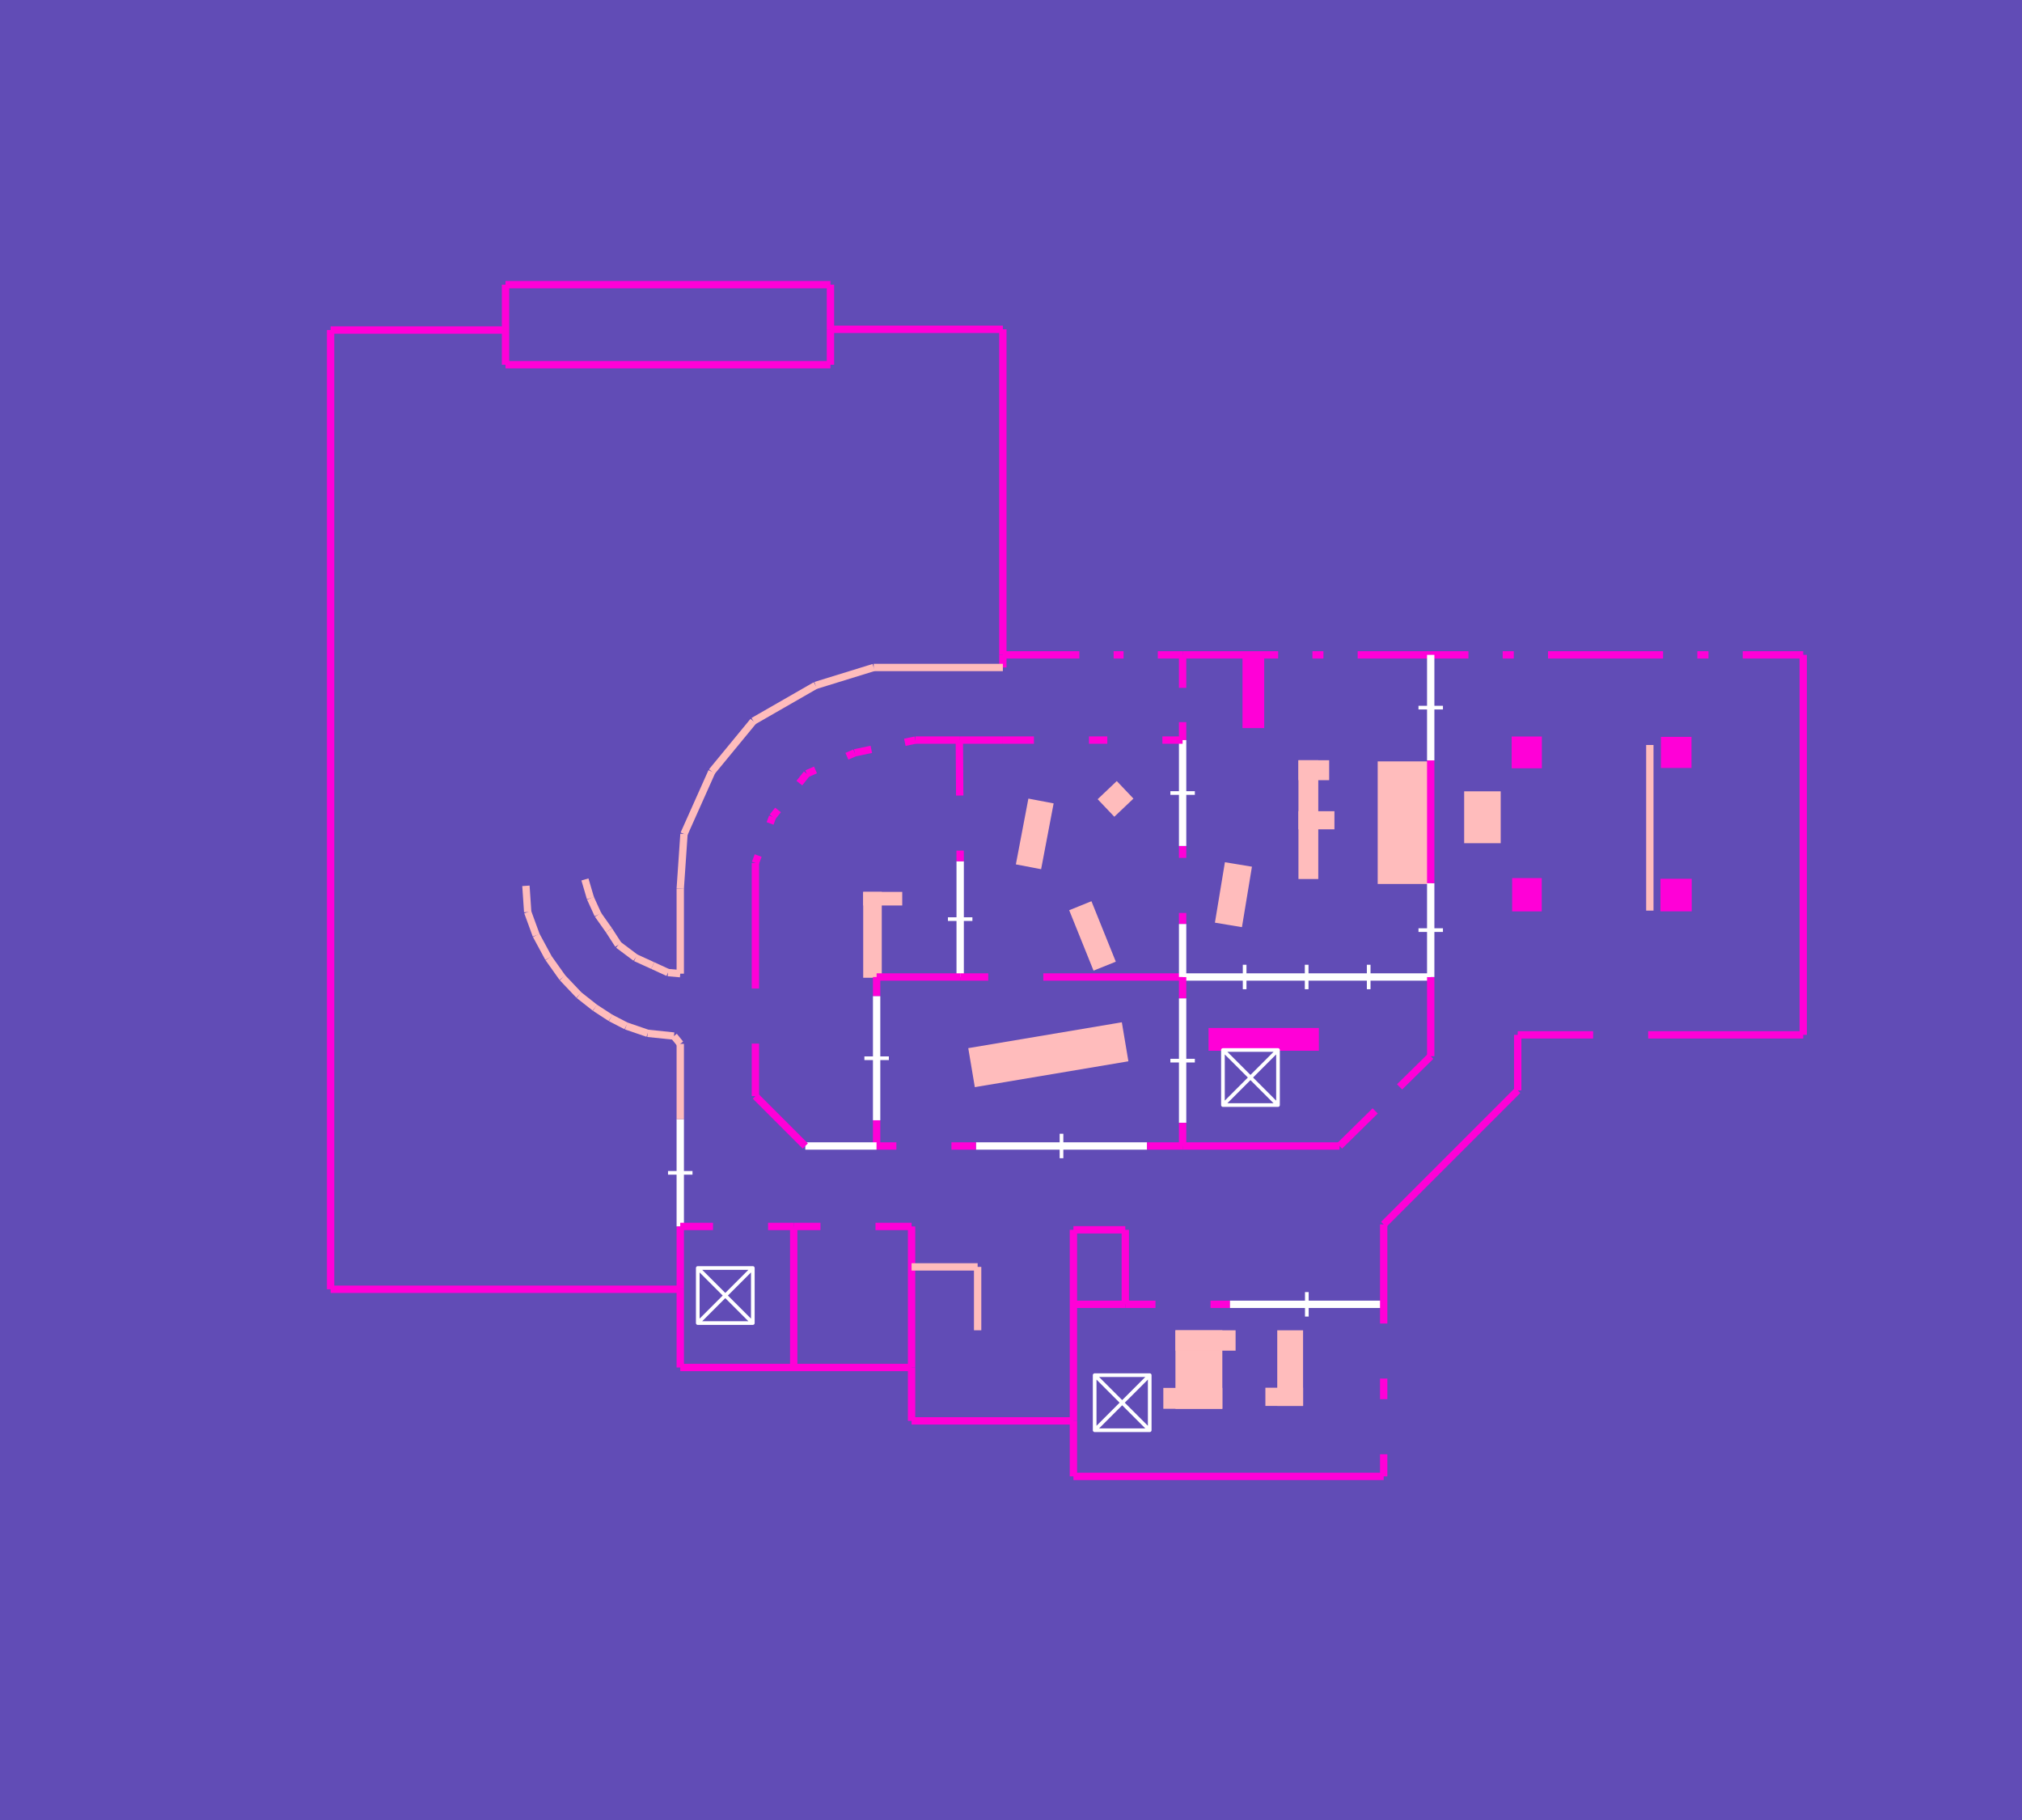
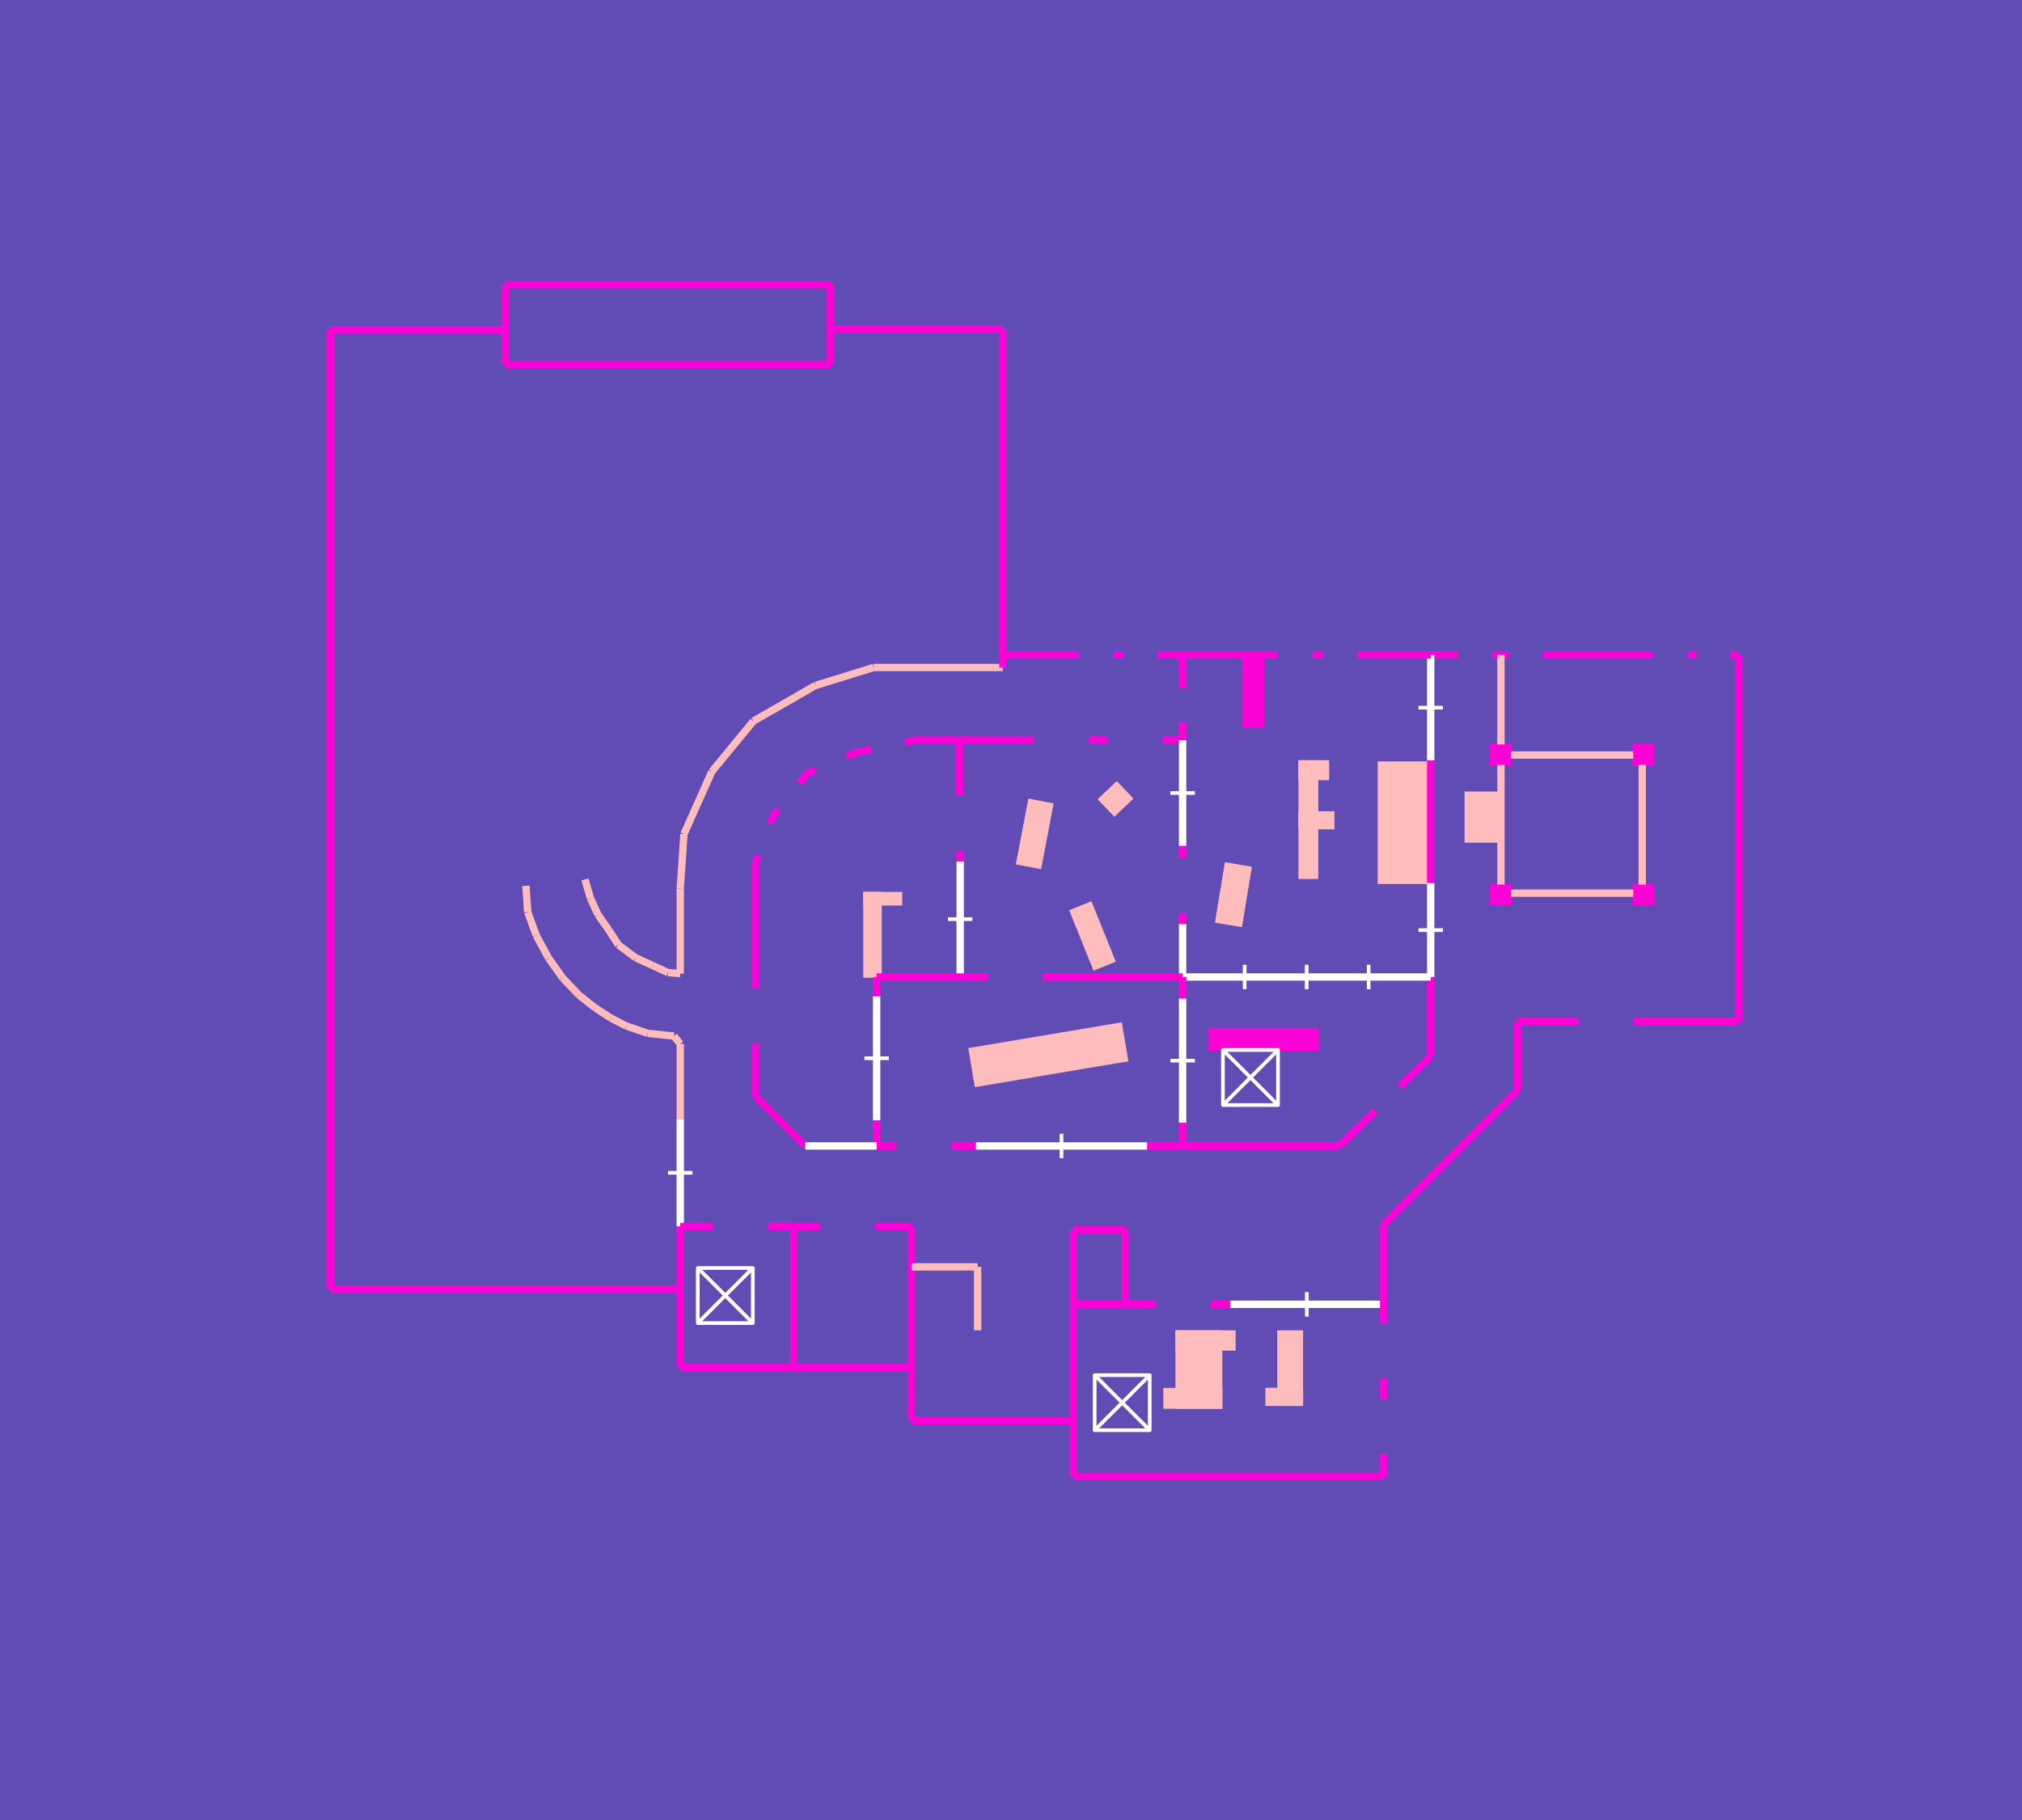
<svg xmlns="http://www.w3.org/2000/svg" viewBox="-500 -450 1000 900">
  <rect fill="#614CB6" height="900" width="1000" x="-500" y="-450" />
-   <path d="M336.284,15.059 L321.574,15.059 L321.574,-0.283 L336.284,-0.283 z" fill="#FF00D7" stroke="#FF00D7" stroke-width="0.75" transform="scale(1, -1)" />
+   <path d="M132.05,-208.212 L144.072,-208.212 L144.072,-244.862 L132.05,-244.862 z" fill="#FFBCBC" stroke="#FFBCBC" stroke-width="0.75" transform="scale(1, -1)" />
+   <path d="M151.59,15.697 L142.537,15.697 L142.537,73.684 L151.59,73.684 z" fill="#FFBCBC" stroke="#FFBCBC" stroke-width="0.75" transform="scale(1, -1)" />
+   <path d="M106.102,23.197 L118.73,21.108 L113.909,-8.04 L101.281,-5.952 z" fill="#FFBCBC" stroke="#FFBCBC" stroke-width="0.75" transform="scale(1, -1)" />
+   <path d="M52.301,63.233 L60.023,55.102 L51.113,46.641 L43.391,54.772 z" fill="#FFBCBC" stroke="#FFBCBC" stroke-width="0.75" transform="scale(1, -1)" />
+   <path d="M124.852,90.334 L114.865,90.334 L114.865,126.163 L124.852,126.163 z" fill="#FF00D7" stroke="#FF00D7" stroke-width="0.75" transform="scale(1, -1)" />
  <path d="M-64.286,-33.129 L-72.719,-33.129 L-72.719,8.579 L-64.286,8.579 z" fill="#FFBCBC" stroke="#FFBCBC" stroke-width="0.75" transform="scale(1, -1)" />
-   <path d="M151.885,-69.229 L98.072,-69.229 L98.072,-58.713 L151.885,-58.713 z" fill="#FF00D7" stroke="#FF00D7" stroke-width="0.75" transform="scale(1, -1)" />
-   <path d="M81.697,-208.212 L104.143,-208.212 L104.143,-246.276 L81.697,-246.276 z" fill="#FFBCBC" stroke="#FFBCBC" stroke-width="0.75" transform="scale(1, -1)" />
-   <path d="M39.578,3.847 L51.346,-25.348 L41.032,-29.506 L29.265,-0.311 z" fill="#FFBCBC" stroke="#FFBCBC" stroke-width="0.75" transform="scale(1, -1)" />
-   <path d="M106.102,23.197 L118.73,21.108 L113.909,-8.04 L101.281,-5.952 z" fill="#FFBCBC" stroke="#FFBCBC" stroke-width="0.75" transform="scale(1, -1)" />
-   <path d="M321.794,70.609 L336.18,70.609 L336.18,85.243 L321.794,85.243 z" fill="#FF00D7" stroke="#FF00D7" stroke-width="0.75" transform="scale(1, -1)" />
+   <path d="M-54.163,2.608 L-72.719,2.608 L-72.719,8.579 L-54.163,8.579 z" fill="#FFBCBC" stroke="#FFBCBC" stroke-width="0.75" transform="scale(1, -1)" />
+   <path d="M237.231,81.879 L247.309,81.879 L247.309,71.761 L237.231,71.761 z" fill="#FF00D7" stroke="#FF00D7" stroke-width="0.75" transform="scale(1, -1)" />
  <path d="M156.977,64.571 L142.537,64.571 L142.537,73.684 L156.977,73.684 z" fill="#FFBCBC" stroke="#FFBCBC" stroke-width="0.75" transform="scale(1, -1)" />
-   <path d="M52.301,63.233 L60.023,55.102 L51.113,46.641 L43.391,54.772 z" fill="#FFBCBC" stroke="#FFBCBC" stroke-width="0.75" transform="scale(1, -1)" />
-   <path d="M247.985,70.445 L262.166,70.445 L262.166,85.414 L247.985,85.414 z" fill="#FF00D7" stroke="#FF00D7" stroke-width="0.75" transform="scale(1, -1)" />
  <path d="M181.729,73.113 L207.575,73.113 L207.575,13.243 L181.729,13.243 z" fill="#FFBCBC" stroke="#FFBCBC" stroke-width="0.75" transform="scale(1, -1)" />
  <path d="M126.184,-236.613 L144.072,-236.613 L144.072,-244.862 L126.184,-244.862 z" fill="#FFBCBC" stroke="#FFBCBC" stroke-width="0.75" transform="scale(1, -1)" />
+   <path d="M151.885,-69.229 L98.072,-69.229 L98.072,-58.713 L151.885,-58.713 z" fill="#FF00D7" stroke="#FF00D7" stroke-width="0.75" transform="scale(1, -1)" />
+   <path d="M317.679,2.748 L307.74,2.748 L307.74,12.557 L317.679,12.557 z" fill="#FF00D7" stroke="#FF00D7" stroke-width="0.75" transform="scale(1, -1)" />
  <path d="M75.711,-236.703 L104.143,-236.703 L104.143,-246.276 L75.711,-246.276 z" fill="#FFBCBC" stroke="#FFBCBC" stroke-width="0.75" transform="scale(1, -1)" />
-   <path d="M132.05,-208.212 L144.072,-208.212 L144.072,-244.862 L132.05,-244.862 z" fill="#FFBCBC" stroke="#FFBCBC" stroke-width="0.75" transform="scale(1, -1)" />
-   <path d="M151.59,15.697 L142.537,15.697 L142.537,73.684 L151.59,73.684 z" fill="#FFBCBC" stroke="#FFBCBC" stroke-width="0.75" transform="scale(1, -1)" />
  <path d="M2.842,22.858 L8.898,54.657 L20.649,52.42 L14.594,20.62 z" fill="#FFBCBC" stroke="#FFBCBC" stroke-width="0.75" transform="scale(1, -1)" />
-   <path d="M262.105,15.404 L248.218,15.404 L248.218,-0.308 L262.105,-0.308 z" fill="#FF00D7" stroke="#FF00D7" stroke-width="0.75" transform="scale(1, -1)" />
-   <path d="M124.852,90.334 L114.865,90.334 L114.865,126.163 L124.852,126.163 z" fill="#FF00D7" stroke="#FF00D7" stroke-width="0.75" transform="scale(1, -1)" />
-   <path d="M-54.163,2.608 L-72.719,2.608 L-72.719,8.579 L-54.163,8.579 z" fill="#FFBCBC" stroke="#FFBCBC" stroke-width="0.75" transform="scale(1, -1)" />
-   <path d="M81.697,-208.212 L110.702,-208.212 L110.702,-217.532 L81.697,-217.532 z" fill="#FFBCBC" stroke="#FFBCBC" stroke-width="0.75" transform="scale(1, -1)" />
+   <path d="M224.701,58.212 L242.302,58.212 L242.302,33.639 L224.701,33.639 z" fill="#FFBCBC" stroke="#FFBCBC" stroke-width="0.75" transform="scale(1, -1)" />
  <path d="M-17.581,-87.172 L-20.704,-68.621 L54.504,-55.96 L57.627,-74.511 z" fill="#FFBCBC" stroke="#FFBCBC" stroke-width="0.75" transform="scale(1, -1)" />
  <path d="M142.537,48.478 L159.586,48.478 L159.586,40.271 L142.537,40.271 z" fill="#FFBCBC" stroke="#FFBCBC" stroke-width="0.75" transform="scale(1, -1)" />
-   <path d="M224.493,58.309 L241.814,58.309 L241.814,33.409 L224.493,33.409 z" fill="#FFBCBC" stroke="#FFBCBC" stroke-width="0.75" transform="scale(1, -1)" />
+   <path d="M307.74,81.879 L317.679,81.879 L317.679,71.761 L307.74,71.761 z" fill="#FF00D7" stroke="#FF00D7" stroke-width="0.75" transform="scale(1, -1)" />
+   <path d="M81.697,-208.212 L110.702,-208.212 L110.702,-217.532 L81.697,-217.532 z" fill="#FFBCBC" stroke="#FFBCBC" stroke-width="0.75" transform="scale(1, -1)" />
+   <path d="M39.578,3.847 L51.346,-25.348 L41.032,-29.506 L29.265,-0.311 z" fill="#FFBCBC" stroke="#FFBCBC" stroke-width="0.75" transform="scale(1, -1)" />
+   <path d="M247.309,2.748 L237.231,2.748 L237.231,12.557 L247.309,12.557 z" fill="#FF00D7" stroke="#FF00D7" stroke-width="0.75" transform="scale(1, -1)" />
+   <path d="M81.697,-208.212 L104.143,-208.212 L104.143,-246.276 L81.697,-246.276 z" fill="#FFBCBC" stroke="#FFBCBC" stroke-width="0.75" transform="scale(1, -1)" />
+   <path d="M104.816,-96.457 L132.044,-69.229 L104.816,-69.229 L132.044,-96.457 L104.816,-96.457 L104.816,-69.229 L132.044,-69.229 L132.044,-96.457 z" fill="none" stroke="#FFFFFF" stroke-linejoin="round" stroke-width="1.815" transform="scale(1, -1)" />
  <path d="M-154.913,-204.261 L-127.685,-177.032 L-154.913,-177.032 L-127.685,-204.261 L-154.913,-204.261 L-154.913,-177.032 L-127.685,-177.032 L-127.685,-204.261 z" fill="none" stroke="#FFFFFF" stroke-linejoin="round" stroke-width="1.815" transform="scale(1, -1)" />
  <path d="M41.379,-257.253 L68.607,-230.025 L41.379,-230.025 L68.607,-257.253 L41.379,-257.253 L41.379,-230.025 L68.607,-230.025 L68.607,-257.253 z" fill="none" stroke="#FFFFFF" stroke-linejoin="round" stroke-width="1.815" transform="scale(1, -1)" />
-   <path d="M104.816,-96.457 L132.044,-69.229 L104.816,-69.229 L132.044,-96.457 L104.816,-96.457 L104.816,-69.229 L132.044,-69.229 L132.044,-96.457 z" fill="none" stroke="#FFFFFF" stroke-linejoin="round" stroke-width="1.815" transform="scale(1, -1)" />
+   <path d="M184.316,-194.994 L108.297,-194.994 z" fill="none" stroke="#FFFFFF" stroke-width="3.63" transform="scale(1, -1)" />
+   <path d="M146.307,-188.943 L146.307,-201.044 z" fill="none" stroke="#FFFFFF" stroke-width="1.815" transform="scale(1, -1)" />
+   <path d="M-66.457,-42.63 L-66.457,-103.979 z" fill="none" stroke="#FFFFFF" stroke-width="3.63" transform="scale(1, -1)" />
+   <path d="M-72.507,-73.305 L-60.406,-73.305 z" fill="none" stroke="#FFFFFF" stroke-width="1.815" transform="scale(1, -1)" />
+   <path d="M30.869,-280.076 L184.316,-280.076 z" fill="none" stroke="#FF00D7" stroke-width="3.63" transform="scale(1, -1)" />
+   <path d="M-207.986,5.826 L-210.717,15.108 z" fill="none" stroke="#FFBCBC" stroke-width="3.63" transform="scale(1, -1)" />
+   <path d="M-96.669,111.046 L-127.417,93.393 z" fill="none" stroke="#FFBCBC" stroke-width="3.63" transform="scale(1, -1)" />
+   <path d="M-66.457,-116.697 L-56.685,-116.697 z" fill="none" stroke="#FF00D7" stroke-width="3.63" transform="scale(1, -1)" />
+   <path d="M-29.457,-116.697 L-17.348,-116.697 z" fill="none" stroke="#FF00D7" stroke-width="3.63" transform="scale(1, -1)" />
+   <path d="M-49.17,-226.229 L-49.17,-252.63 z" fill="none" stroke="#FF00D7" stroke-width="3.63" transform="scale(1, -1)" />
+   <path d="M-198.81,-10.051 L-204.255,-2.344 z" fill="none" stroke="#FFBCBC" stroke-width="3.63" transform="scale(1, -1)" />
+   <path d="M-16.501,-207.831 L-16.501,-176.485 z" fill="none" stroke="#FFBCBC" stroke-width="3.63" transform="scale(1, -1)" />
+   <path d="M-4.026,119.927 L-67.913,119.927 z" fill="none" stroke="#FFBCBC" stroke-width="3.63" transform="scale(1, -1)" />
+   <path d="M84.873,-6.936 L84.873,-33.129 z" fill="none" stroke="#FFFFFF" stroke-width="3.63" transform="scale(1, -1)" />
+   <path d="M-163.572,-66.197 L-163.572,-103.457 z" fill="none" stroke="#FFBCBC" stroke-width="3.63" transform="scale(1, -1)" />
+   <path d="M-185.65,-23.616 L-194.191,-17.207 z" fill="none" stroke="#FFBCBC" stroke-width="3.63" transform="scale(1, -1)" />
+   <path d="M-25.547,84.021 L-47.332,84.021 z" fill="none" stroke="#FF00D7" stroke-width="3.63" transform="scale(1, -1)" />
+   <path d="M-163.572,-156.481 L-163.572,-103.457 z" fill="none" stroke="#FFFFFF" stroke-width="3.63" transform="scale(1, -1)" />
+   <path d="M-157.521,-129.969 L-169.622,-129.969 z" fill="none" stroke="#FFFFFF" stroke-width="1.815" transform="scale(1, -1)" />
+   <path d="M-161.73,37.586 L-163.572,10.654 z" fill="none" stroke="#FFBCBC" stroke-width="3.63" transform="scale(1, -1)" />
+   <path d="M-89.291,269.642 L-89.291,287.16 z" fill="none" stroke="#FF00D7" stroke-width="3.63" transform="scale(1, -1)" />
+   <path d="M-100.99,67.383 L-104.677,62.746 z" fill="none" stroke="#FF00D7" stroke-width="3.63" transform="scale(1, -1)" />
+   <path d="M-115.222,49.486 L-117.93,46.08 z" fill="none" stroke="#FF00D7" stroke-width="3.63" transform="scale(1, -1)" />
+   <path d="M-221.826,-33.485 L-213.657,-42.103 z" fill="none" stroke="#FFBCBC" stroke-width="3.63" transform="scale(1, -1)" />
+   <path d="M312.186,71.761 L312.186,12.557 z" fill="none" stroke="#FFBCBC" stroke-width="3.63" transform="scale(1, -1)" />
+   <path d="M-249.991,286.796 L-336.496,286.796 z" fill="none" stroke="#FF00D7" stroke-width="3.63" transform="scale(1, -1)" />
+   <path d="M-47.332,84.021 L-52.511,82.932 z" fill="none" stroke="#FF00D7" stroke-width="3.63" transform="scale(1, -1)" />
+   <path d="M-69.091,79.446 L-77.267,77.727 z" fill="none" stroke="#FF00D7" stroke-width="3.63" transform="scale(1, -1)" />
+   <path d="M-89.291,309.232 L-249.991,309.232 z" fill="none" stroke="#FF00D7" stroke-width="3.63" transform="scale(1, -1)" />
+   <path d="M-4.026,84.021 L11.343,84.021 z" fill="none" stroke="#FF00D7" stroke-width="3.63" transform="scale(1, -1)" />
+   <path d="M38.571,84.021 L47.641,84.021 z" fill="none" stroke="#FF00D7" stroke-width="3.63" transform="scale(1, -1)" />
+   <path d="M74.869,84.021 L84.873,84.021 z" fill="none" stroke="#FF00D7" stroke-width="3.63" transform="scale(1, -1)" />
+   <path d="M-49.17,-156.481 L-49.17,-226.229 z" fill="none" stroke="#FF00D7" stroke-width="3.63" transform="scale(1, -1)" />
  <path d="M-25.138,24.11 L-25.138,-33.129 z" fill="none" stroke="#FFFFFF" stroke-width="3.63" transform="scale(1, -1)" />
  <path d="M-31.189,-4.51 L-19.087,-4.51 z" fill="none" stroke="#FFFFFF" stroke-width="1.815" transform="scale(1, -1)" />
-   <path d="M-49.17,-226.229 L-49.17,-252.63 z" fill="none" stroke="#FF00D7" stroke-width="3.63" transform="scale(1, -1)" />
-   <path d="M-249.991,309.232 L-249.991,286.796 z" fill="none" stroke="#FF00D7" stroke-width="3.63" transform="scale(1, -1)" />
-   <path d="M184.316,-155.487 L250.6,-89.203 z" fill="none" stroke="#FF00D7" stroke-width="3.63" transform="scale(1, -1)" />
-   <path d="M-147.955,68.429 L-161.73,37.586 z" fill="none" stroke="#FFBCBC" stroke-width="3.63" transform="scale(1, -1)" />
-   <path d="M-66.457,-33.129 L-66.457,-42.63 z" fill="none" stroke="#FF00D7" stroke-width="3.63" transform="scale(1, -1)" />
-   <path d="M-77.267,77.727 L-81.161,76.03 z" fill="none" stroke="#FF00D7" stroke-width="3.63" transform="scale(1, -1)" />
-   <path d="M-96.691,69.258 L-100.99,67.383 z" fill="none" stroke="#FF00D7" stroke-width="3.63" transform="scale(1, -1)" />
+   <path d="M67.298,-116.697 L84.873,-116.697 z" fill="none" stroke="#FF00D7" stroke-width="3.63" transform="scale(1, -1)" />
+   <path d="M-179.684,-60.984 L-166.691,-62.337 z" fill="none" stroke="#FFBCBC" stroke-width="3.63" transform="scale(1, -1)" />
+   <path d="M207.575,-72.317 L192.183,-87.464 z" fill="none" stroke="#FF00D7" stroke-width="3.63" transform="scale(1, -1)" />
+   <path d="M180.108,-99.348 L162.477,-116.697 z" fill="none" stroke="#FF00D7" stroke-width="3.63" transform="scale(1, -1)" />
+   <path d="M84.873,31.672 L84.873,84.021 z" fill="none" stroke="#FFFFFF" stroke-width="3.63" transform="scale(1, -1)" />
+   <path d="M90.923,57.847 L78.822,57.847 z" fill="none" stroke="#FFFFFF" stroke-width="1.815" transform="scale(1, -1)" />
+   <path d="M207.575,-33.129 L207.575,-72.317 z" fill="none" stroke="#FF00D7" stroke-width="3.63" transform="scale(1, -1)" />
+   <path d="M-89.291,309.232 L-89.291,287.16 z" fill="none" stroke="#FF00D7" stroke-width="3.63" transform="scale(1, -1)" />
+   <path d="M-198.012,-53.37 L-190.315,-57.34 z" fill="none" stroke="#FFBCBC" stroke-width="3.63" transform="scale(1, -1)" />
+   <path d="M-4.026,126.163 L-4.026,119.927 z" fill="none" stroke="#FF00D7" stroke-width="3.63" transform="scale(1, -1)" />
+   <path d="M-163.572,-156.481 L-163.572,-187.555 z" fill="none" stroke="#FF00D7" stroke-width="3.63" transform="scale(1, -1)" />
+   <path d="M359.991,-55.151 L359.991,126.163 z" fill="none" stroke="#FF00D7" stroke-width="3.63" transform="scale(1, -1)" />
+   <path d="M56.523,-194.994 L30.869,-194.994 z" fill="none" stroke="#FF00D7" stroke-width="3.63" transform="scale(1, -1)" />
+   <path d="M-228.714,-23.795 L-221.826,-33.485 z" fill="none" stroke="#FFBCBC" stroke-width="3.63" transform="scale(1, -1)" />
+   <path d="M-67.913,119.927 L-96.669,111.046 z" fill="none" stroke="#FFBCBC" stroke-width="3.63" transform="scale(1, -1)" />
+   <path d="M-239.901,11.954 L-239.021,-1.005 z" fill="none" stroke="#FFBCBC" stroke-width="3.63" transform="scale(1, -1)" />
+   <path d="M-194.191,-17.207 L-198.81,-10.051 z" fill="none" stroke="#FFBCBC" stroke-width="3.63" transform="scale(1, -1)" />
+   <path d="M247.309,76.632 L307.74,76.632 z" fill="none" stroke="#FFBCBC" stroke-width="3.63" transform="scale(1, -1)" />
+   <path d="M-16.501,-176.485 L-49.17,-176.485 z" fill="none" stroke="#FFBCBC" stroke-width="3.63" transform="scale(1, -1)" />
+   <path d="M-17.348,-116.697 L67.298,-116.697 z" fill="none" stroke="#FFFFFF" stroke-width="3.63" transform="scale(1, -1)" />
+   <path d="M24.975,-122.748 L24.975,-110.647 z" fill="none" stroke="#FFFFFF" stroke-width="1.815" transform="scale(1, -1)" />
+   <path d="M-169.629,-30.949 L-177.18,-27.474 z" fill="none" stroke="#FFBCBC" stroke-width="3.63" transform="scale(1, -1)" />
+   <path d="M30.869,-158.148 L30.869,-252.63 z" fill="none" stroke="#FF00D7" stroke-width="3.63" transform="scale(1, -1)" />
  <path d="M207.575,-33.129 L84.873,-33.129 z" fill="none" stroke="#FFFFFF" stroke-width="3.63" transform="scale(1, -1)" />
  <path d="M176.9,-27.078 L176.9,-39.18 z" fill="none" stroke="#FFFFFF" stroke-width="1.815" transform="scale(1, -1)" />
  <path d="M146.224,-27.078 L146.224,-39.18 z" fill="none" stroke="#FFFFFF" stroke-width="1.815" transform="scale(1, -1)" />
  <path d="M115.548,-27.078 L115.548,-39.18 z" fill="none" stroke="#FFFFFF" stroke-width="1.815" transform="scale(1, -1)" />
-   <path d="M-163.572,-156.481 L-163.572,-103.457 z" fill="none" stroke="#FFFFFF" stroke-width="3.63" transform="scale(1, -1)" />
-   <path d="M-157.521,-129.969 L-169.622,-129.969 z" fill="none" stroke="#FFFFFF" stroke-width="1.815" transform="scale(1, -1)" />
-   <path d="M-66.457,-116.697 L-66.457,-103.979 z" fill="none" stroke="#FF00D7" stroke-width="3.63" transform="scale(1, -1)" />
-   <path d="M-213.657,-42.103 L-205.749,-48.336 z" fill="none" stroke="#FFBCBC" stroke-width="3.63" transform="scale(1, -1)" />
-   <path d="M-163.572,-156.481 L-163.572,-187.555 z" fill="none" stroke="#FF00D7" stroke-width="3.63" transform="scale(1, -1)" />
-   <path d="M-166.691,-62.337 L-163.572,-66.197 z" fill="none" stroke="#FFBCBC" stroke-width="3.63" transform="scale(1, -1)" />
-   <path d="M84.873,31.672 L84.873,25.762 z" fill="none" stroke="#FF00D7" stroke-width="3.63" transform="scale(1, -1)" />
-   <path d="M84.873,-1.466 L84.873,-6.936 z" fill="none" stroke="#FF00D7" stroke-width="3.63" transform="scale(1, -1)" />
+   <path d="M30.869,-252.63 L30.869,-280.076 z" fill="none" stroke="#FF00D7" stroke-width="3.63" transform="scale(1, -1)" />
+   <path d="M108.297,-194.994 L98.676,-194.994 z" fill="none" stroke="#FF00D7" stroke-width="3.63" transform="scale(1, -1)" />
+   <path d="M71.448,-194.994 L56.523,-194.994 z" fill="none" stroke="#FF00D7" stroke-width="3.63" transform="scale(1, -1)" />
+   <path d="M-163.572,-226.229 L-49.17,-226.229 z" fill="none" stroke="#FF00D7" stroke-width="3.63" transform="scale(1, -1)" />
  <path d="M-239.021,-1.005 L-234.818,-12.504 z" fill="none" stroke="#FFBCBC" stroke-width="3.63" transform="scale(1, -1)" />
-   <path d="M-198.81,-10.051 L-204.255,-2.344 z" fill="none" stroke="#FFBCBC" stroke-width="3.63" transform="scale(1, -1)" />
-   <path d="M-47.332,84.021 L-52.511,82.932 z" fill="none" stroke="#FF00D7" stroke-width="3.63" transform="scale(1, -1)" />
-   <path d="M-69.091,79.446 L-77.267,77.727 z" fill="none" stroke="#FF00D7" stroke-width="3.63" transform="scale(1, -1)" />
-   <path d="M56.523,-158.148 L30.869,-158.148 z" fill="none" stroke="#FF00D7" stroke-width="3.63" transform="scale(1, -1)" />
-   <path d="M-17.348,-116.697 L67.298,-116.697 z" fill="none" stroke="#FFFFFF" stroke-width="3.63" transform="scale(1, -1)" />
-   <path d="M24.975,-122.748 L24.975,-110.647 z" fill="none" stroke="#FFFFFF" stroke-width="1.815" transform="scale(1, -1)" />
-   <path d="M-221.826,-33.485 L-213.657,-42.103 z" fill="none" stroke="#FFBCBC" stroke-width="3.63" transform="scale(1, -1)" />
-   <path d="M-89.291,309.232 L-249.991,309.232 z" fill="none" stroke="#FF00D7" stroke-width="3.63" transform="scale(1, -1)" />
-   <path d="M-161.73,37.586 L-163.572,10.654 z" fill="none" stroke="#FFBCBC" stroke-width="3.63" transform="scale(1, -1)" />
-   <path d="M-67.913,119.927 L-96.669,111.046 z" fill="none" stroke="#FFBCBC" stroke-width="3.63" transform="scale(1, -1)" />
+   <path d="M-107.462,-156.481 L-120.148,-156.481 z" fill="none" stroke="#FF00D7" stroke-width="3.63" transform="scale(1, -1)" />
+   <path d="M-147.376,-156.481 L-163.572,-156.481 z" fill="none" stroke="#FF00D7" stroke-width="3.63" transform="scale(1, -1)" />
+   <path d="M359.991,126.163 L355.79,126.163 z" fill="none" stroke="#FF00D7" stroke-width="3.63" transform="scale(1, -1)" />
+   <path d="M338.848,126.163 L334.621,126.163 z" fill="none" stroke="#FF00D7" stroke-width="3.63" transform="scale(1, -1)" />
+   <path d="M317.679,126.163 L263.187,126.163 z" fill="none" stroke="#FF00D7" stroke-width="3.63" transform="scale(1, -1)" />
+   <path d="M246.245,126.163 L237.953,126.163 z" fill="none" stroke="#FF00D7" stroke-width="3.63" transform="scale(1, -1)" />
+   <path d="M221.011,126.163 L207.575,126.163 z" fill="none" stroke="#FF00D7" stroke-width="3.63" transform="scale(1, -1)" />
+   <path d="M162.477,-116.697 L84.873,-116.697 z" fill="none" stroke="#FF00D7" stroke-width="3.63" transform="scale(1, -1)" />
+   <path d="M-107.462,-156.481 L-94.242,-156.481 z" fill="none" stroke="#FF00D7" stroke-width="3.63" transform="scale(1, -1)" />
+   <path d="M-67.014,-156.481 L-49.17,-156.481 z" fill="none" stroke="#FF00D7" stroke-width="3.63" transform="scale(1, -1)" />
+   <path d="M-249.991,286.796 L-249.991,269.642 z" fill="none" stroke="#FF00D7" stroke-width="3.63" transform="scale(1, -1)" />
  <path d="M-25.138,-33.129 L-11.25,-33.129 z" fill="none" stroke="#FF00D7" stroke-width="3.63" transform="scale(1, -1)" />
  <path d="M15.978,-33.129 L84.873,-33.129 z" fill="none" stroke="#FF00D7" stroke-width="3.63" transform="scale(1, -1)" />
-   <path d="M84.873,84.021 L84.873,92.906 z" fill="none" stroke="#FF00D7" stroke-width="3.63" transform="scale(1, -1)" />
-   <path d="M84.873,109.848 L84.873,126.163 z" fill="none" stroke="#FF00D7" stroke-width="3.63" transform="scale(1, -1)" />
-   <path d="M-336.496,-187.555 L-163.572,-187.555 z" fill="none" stroke="#FF00D7" stroke-width="3.63" transform="scale(1, -1)" />
-   <path d="M84.873,-33.129 L84.873,-43.729 z" fill="none" stroke="#FF00D7" stroke-width="3.63" transform="scale(1, -1)" />
+   <path d="M-25.547,84.021 L-25.36,56.6 z" fill="none" stroke="#FF00D7" stroke-width="3.63" transform="scale(1, -1)" />
+   <path d="M-25.174,29.373 L-25.138,24.11 z" fill="none" stroke="#FF00D7" stroke-width="3.63" transform="scale(1, -1)" />
+   <path d="M184.316,-155.487 L250.6,-89.203 z" fill="none" stroke="#FF00D7" stroke-width="3.63" transform="scale(1, -1)" />
+   <path d="M-249.991,269.642 L-89.291,269.642 z" fill="none" stroke="#FF00D7" stroke-width="3.63" transform="scale(1, -1)" />
+   <path d="M-66.457,-116.697 L-66.457,-103.979 z" fill="none" stroke="#FF00D7" stroke-width="3.63" transform="scale(1, -1)" />
+   <path d="M-126.41,-92.02 L-101.733,-116.697 z" fill="none" stroke="#FF00D7" stroke-width="3.63" transform="scale(1, -1)" />
+   <path d="M56.523,-158.148 L30.869,-158.148 z" fill="none" stroke="#FF00D7" stroke-width="3.63" transform="scale(1, -1)" />
+   <path d="M242.302,71.761 L242.302,12.557 z" fill="none" stroke="#FFBCBC" stroke-width="3.63" transform="scale(1, -1)" />
+   <path d="M-107.462,-226.229 L-107.462,-156.481 z" fill="none" stroke="#FF00D7" stroke-width="3.63" transform="scale(1, -1)" />
+   <path d="M-166.691,-62.337 L-163.572,-66.197 z" fill="none" stroke="#FFBCBC" stroke-width="3.63" transform="scale(1, -1)" />
  <path d="M-205.749,-48.336 L-198.012,-53.37 z" fill="none" stroke="#FFBCBC" stroke-width="3.63" transform="scale(1, -1)" />
-   <path d="M-239.901,11.954 L-239.021,-1.005 z" fill="none" stroke="#FFBCBC" stroke-width="3.63" transform="scale(1, -1)" />
-   <path d="M-163.572,-66.197 L-163.572,-103.457 z" fill="none" stroke="#FFBCBC" stroke-width="3.63" transform="scale(1, -1)" />
-   <path d="M108.297,-194.994 L98.676,-194.994 z" fill="none" stroke="#FF00D7" stroke-width="3.63" transform="scale(1, -1)" />
-   <path d="M71.448,-194.994 L56.523,-194.994 z" fill="none" stroke="#FF00D7" stroke-width="3.63" transform="scale(1, -1)" />
-   <path d="M-249.991,269.642 L-89.291,269.642 z" fill="none" stroke="#FF00D7" stroke-width="3.63" transform="scale(1, -1)" />
-   <path d="M-25.547,84.021 L-47.332,84.021 z" fill="none" stroke="#FF00D7" stroke-width="3.63" transform="scale(1, -1)" />
-   <path d="M-96.669,111.046 L-127.417,93.393 z" fill="none" stroke="#FFBCBC" stroke-width="3.63" transform="scale(1, -1)" />
-   <path d="M-198.012,-53.37 L-190.315,-57.34 z" fill="none" stroke="#FFBCBC" stroke-width="3.63" transform="scale(1, -1)" />
-   <path d="M-100.99,67.383 L-104.677,62.746 z" fill="none" stroke="#FF00D7" stroke-width="3.63" transform="scale(1, -1)" />
-   <path d="M-115.222,49.486 L-117.93,46.08 z" fill="none" stroke="#FF00D7" stroke-width="3.63" transform="scale(1, -1)" />
-   <path d="M-207.986,5.826 L-210.717,15.108 z" fill="none" stroke="#FFBCBC" stroke-width="3.63" transform="scale(1, -1)" />
-   <path d="M-336.496,286.796 L-336.496,-187.555 z" fill="none" stroke="#FF00D7" stroke-width="3.63" transform="scale(1, -1)" />
-   <path d="M-89.291,287.16 L-4.026,287.16 z" fill="none" stroke="#FF00D7" stroke-width="3.63" transform="scale(1, -1)" />
-   <path d="M-169.629,-30.949 L-177.18,-27.474 z" fill="none" stroke="#FFBCBC" stroke-width="3.63" transform="scale(1, -1)" />
  <path d="M84.873,-105.253 L84.873,-43.729 z" fill="none" stroke="#FFFFFF" stroke-width="3.63" transform="scale(1, -1)" />
  <path d="M90.923,-74.491 L78.822,-74.491 z" fill="none" stroke="#FFFFFF" stroke-width="1.815" transform="scale(1, -1)" />
-   <path d="M-194.191,-17.207 L-198.81,-10.051 z" fill="none" stroke="#FFBCBC" stroke-width="3.63" transform="scale(1, -1)" />
-   <path d="M30.869,-280.076 L184.316,-280.076 z" fill="none" stroke="#FF00D7" stroke-width="3.63" transform="scale(1, -1)" />
-   <path d="M-107.462,-226.229 L-107.462,-156.481 z" fill="none" stroke="#FF00D7" stroke-width="3.63" transform="scale(1, -1)" />
-   <path d="M84.873,-6.936 L84.873,-33.129 z" fill="none" stroke="#FFFFFF" stroke-width="3.63" transform="scale(1, -1)" />
-   <path d="M-117.93,46.08 L-119.145,42.811 z" fill="none" stroke="#FF00D7" stroke-width="3.63" transform="scale(1, -1)" />
-   <path d="M-125.048,26.931 L-126.41,23.268 z" fill="none" stroke="#FF00D7" stroke-width="3.63" transform="scale(1, -1)" />
-   <path d="M-49.17,-156.481 L-49.17,-226.229 z" fill="none" stroke="#FF00D7" stroke-width="3.63" transform="scale(1, -1)" />
-   <path d="M-4.026,126.163 L-4.026,119.927 z" fill="none" stroke="#FF00D7" stroke-width="3.63" transform="scale(1, -1)" />
-   <path d="M-234.818,-12.504 L-228.714,-23.795 z" fill="none" stroke="#FFBCBC" stroke-width="3.63" transform="scale(1, -1)" />
-   <path d="M-25.138,-33.129 L-66.457,-33.129 z" fill="none" stroke="#FF00D7" stroke-width="3.63" transform="scale(1, -1)" />
-   <path d="M207.575,-33.129 L207.575,-72.317 z" fill="none" stroke="#FF00D7" stroke-width="3.63" transform="scale(1, -1)" />
-   <path d="M250.6,-89.203 L250.6,-61.745 z" fill="none" stroke="#FF00D7" stroke-width="3.63" transform="scale(1, -1)" />
-   <path d="M-163.572,-226.229 L-49.17,-226.229 z" fill="none" stroke="#FF00D7" stroke-width="3.63" transform="scale(1, -1)" />
-   <path d="M84.873,-116.697 L84.873,-105.253 z" fill="none" stroke="#FF00D7" stroke-width="3.63" transform="scale(1, -1)" />
-   <path d="M56.523,-194.994 L30.869,-194.994 z" fill="none" stroke="#FF00D7" stroke-width="3.63" transform="scale(1, -1)" />
-   <path d="M-25.547,84.021 L-25.36,56.6 z" fill="none" stroke="#FF00D7" stroke-width="3.63" transform="scale(1, -1)" />
-   <path d="M-25.174,29.373 L-25.138,24.11 z" fill="none" stroke="#FF00D7" stroke-width="3.63" transform="scale(1, -1)" />
-   <path d="M-126.41,23.268 L-126.41,-38.842 z" fill="none" stroke="#FF00D7" stroke-width="3.63" transform="scale(1, -1)" />
-   <path d="M-126.41,-66.07 L-126.41,-92.02 z" fill="none" stroke="#FF00D7" stroke-width="3.63" transform="scale(1, -1)" />
-   <path d="M56.523,-194.994 L56.523,-158.148 z" fill="none" stroke="#FF00D7" stroke-width="3.63" transform="scale(1, -1)" />
-   <path d="M-66.457,-42.63 L-66.457,-103.979 z" fill="none" stroke="#FFFFFF" stroke-width="3.63" transform="scale(1, -1)" />
-   <path d="M-72.507,-73.305 L-60.406,-73.305 z" fill="none" stroke="#FFFFFF" stroke-width="1.815" transform="scale(1, -1)" />
-   <path d="M-89.291,309.232 L-89.291,287.16 z" fill="none" stroke="#FF00D7" stroke-width="3.63" transform="scale(1, -1)" />
-   <path d="M391.804,126.163 L391.804,-61.745 z" fill="none" stroke="#FF00D7" stroke-width="3.63" transform="scale(1, -1)" />
-   <path d="M-107.462,-156.481 L-94.242,-156.481 z" fill="none" stroke="#FF00D7" stroke-width="3.63" transform="scale(1, -1)" />
-   <path d="M-67.014,-156.481 L-49.17,-156.481 z" fill="none" stroke="#FF00D7" stroke-width="3.63" transform="scale(1, -1)" />
-   <path d="M315.944,-0.303 L315.944,81.6 z" fill="none" stroke="#FFBCBC" stroke-width="3.63" transform="scale(1, -1)" />
-   <path d="M-16.501,-176.485 L-49.17,-176.485 z" fill="none" stroke="#FFBCBC" stroke-width="3.63" transform="scale(1, -1)" />
-   <path d="M67.298,-116.697 L84.873,-116.697 z" fill="none" stroke="#FF00D7" stroke-width="3.63" transform="scale(1, -1)" />
-   <path d="M30.869,-252.63 L30.869,-280.076 z" fill="none" stroke="#FF00D7" stroke-width="3.63" transform="scale(1, -1)" />
-   <path d="M250.6,-61.745 L287.892,-61.745 z" fill="none" stroke="#FF00D7" stroke-width="3.63" transform="scale(1, -1)" />
-   <path d="M315.12,-61.745 L391.804,-61.745 z" fill="none" stroke="#FF00D7" stroke-width="3.63" transform="scale(1, -1)" />
-   <path d="M-177.18,-27.474 L-185.65,-23.616 z" fill="none" stroke="#FFBCBC" stroke-width="3.63" transform="scale(1, -1)" />
-   <path d="M207.575,13.243 L207.575,-33.129 z" fill="none" stroke="#FFFFFF" stroke-width="3.63" transform="scale(1, -1)" />
-   <path d="M201.525,-9.943 L213.626,-9.943 z" fill="none" stroke="#FFFFFF" stroke-width="1.815" transform="scale(1, -1)" />
-   <path d="M-185.65,-23.616 L-194.191,-17.207 z" fill="none" stroke="#FFBCBC" stroke-width="3.63" transform="scale(1, -1)" />
-   <path d="M-89.291,269.642 L-89.291,287.16 z" fill="none" stroke="#FF00D7" stroke-width="3.63" transform="scale(1, -1)" />
-   <path d="M-163.572,-31.485 L-169.629,-30.949 z" fill="none" stroke="#FFBCBC" stroke-width="3.63" transform="scale(1, -1)" />
-   <path d="M184.316,-194.994 L108.297,-194.994 z" fill="none" stroke="#FFFFFF" stroke-width="3.63" transform="scale(1, -1)" />
-   <path d="M146.307,-188.943 L146.307,-201.044 z" fill="none" stroke="#FFFFFF" stroke-width="1.815" transform="scale(1, -1)" />
-   <path d="M-4.026,119.927 L-67.913,119.927 z" fill="none" stroke="#FFBCBC" stroke-width="3.63" transform="scale(1, -1)" />
-   <path d="M-190.315,-57.34 L-179.684,-60.984 z" fill="none" stroke="#FFBCBC" stroke-width="3.63" transform="scale(1, -1)" />
+   <path d="M207.575,73.987 L207.575,13.243 z" fill="none" stroke="#FF00D7" stroke-width="3.63" transform="scale(1, -1)" />
  <path d="M84.873,126.163 L72.609,126.163 z" fill="none" stroke="#FF00D7" stroke-width="3.63" transform="scale(1, -1)" />
  <path d="M55.667,126.163 L50.743,126.163 z" fill="none" stroke="#FF00D7" stroke-width="3.63" transform="scale(1, -1)" />
  <path d="M33.801,126.163 L-4.026,126.163 z" fill="none" stroke="#FF00D7" stroke-width="3.63" transform="scale(1, -1)" />
-   <path d="M207.575,-72.317 L192.183,-87.464 z" fill="none" stroke="#FF00D7" stroke-width="3.63" transform="scale(1, -1)" />
-   <path d="M180.108,-99.348 L162.477,-116.697 z" fill="none" stroke="#FF00D7" stroke-width="3.63" transform="scale(1, -1)" />
-   <path d="M391.804,126.163 L361.885,126.163 z" fill="none" stroke="#FF00D7" stroke-width="3.63" transform="scale(1, -1)" />
-   <path d="M344.943,126.163 L339.433,126.163 z" fill="none" stroke="#FF00D7" stroke-width="3.63" transform="scale(1, -1)" />
-   <path d="M322.491,126.163 L265.592,126.163 z" fill="none" stroke="#FF00D7" stroke-width="3.63" transform="scale(1, -1)" />
-   <path d="M248.65,126.163 L243.164,126.163 z" fill="none" stroke="#FF00D7" stroke-width="3.63" transform="scale(1, -1)" />
-   <path d="M226.222,126.163 L207.575,126.163 z" fill="none" stroke="#FF00D7" stroke-width="3.63" transform="scale(1, -1)" />
+   <path d="M-49.17,-252.63 L30.869,-252.63 z" fill="none" stroke="#FF00D7" stroke-width="3.63" transform="scale(1, -1)" />
+   <path d="M-117.93,46.08 L-119.145,42.811 z" fill="none" stroke="#FF00D7" stroke-width="3.63" transform="scale(1, -1)" />
+   <path d="M-125.048,26.931 L-126.41,23.268 z" fill="none" stroke="#FF00D7" stroke-width="3.63" transform="scale(1, -1)" />
+   <path d="M56.523,-194.994 L56.523,-158.148 z" fill="none" stroke="#FF00D7" stroke-width="3.63" transform="scale(1, -1)" />
+   <path d="M-126.41,23.268 L-126.41,-38.842 z" fill="none" stroke="#FF00D7" stroke-width="3.63" transform="scale(1, -1)" />
+   <path d="M-126.41,-66.07 L-126.41,-92.02 z" fill="none" stroke="#FF00D7" stroke-width="3.63" transform="scale(1, -1)" />
+   <path d="M359.991,-55.151 L308.082,-55.151 z" fill="none" stroke="#FF00D7" stroke-width="3.63" transform="scale(1, -1)" />
+   <path d="M280.854,-55.151 L250.6,-55.151 z" fill="none" stroke="#FF00D7" stroke-width="3.63" transform="scale(1, -1)" />
+   <path d="M-147.955,68.429 L-161.73,37.586 z" fill="none" stroke="#FFBCBC" stroke-width="3.63" transform="scale(1, -1)" />
+   <path d="M-336.496,-187.555 L-163.572,-187.555 z" fill="none" stroke="#FF00D7" stroke-width="3.63" transform="scale(1, -1)" />
  <path d="M-4.026,84.021 L-25.547,84.021 z" fill="none" stroke="#FF00D7" stroke-width="3.63" transform="scale(1, -1)" />
-   <path d="M207.575,73.987 L207.575,13.243 z" fill="none" stroke="#FF00D7" stroke-width="3.63" transform="scale(1, -1)" />
-   <path d="M-179.684,-60.984 L-166.691,-62.337 z" fill="none" stroke="#FFBCBC" stroke-width="3.63" transform="scale(1, -1)" />
+   <path d="M84.873,84.021 L84.873,92.906 z" fill="none" stroke="#FF00D7" stroke-width="3.63" transform="scale(1, -1)" />
+   <path d="M84.873,109.848 L84.873,126.163 z" fill="none" stroke="#FF00D7" stroke-width="3.63" transform="scale(1, -1)" />
+   <path d="M207.575,13.243 L207.575,-33.129 z" fill="none" stroke="#FFFFFF" stroke-width="3.63" transform="scale(1, -1)" />
+   <path d="M201.525,-9.943 L213.626,-9.943 z" fill="none" stroke="#FFFFFF" stroke-width="1.815" transform="scale(1, -1)" />
+   <path d="M250.6,-55.151 L250.6,-89.203 z" fill="none" stroke="#FF00D7" stroke-width="3.63" transform="scale(1, -1)" />
+   <path d="M84.873,31.672 L84.873,25.762 z" fill="none" stroke="#FF00D7" stroke-width="3.63" transform="scale(1, -1)" />
+   <path d="M84.873,-1.466 L84.873,-6.936 z" fill="none" stroke="#FF00D7" stroke-width="3.63" transform="scale(1, -1)" />
+   <path d="M-190.315,-57.34 L-179.684,-60.984 z" fill="none" stroke="#FFBCBC" stroke-width="3.63" transform="scale(1, -1)" />
+   <path d="M207.575,73.987 L207.575,126.163 z" fill="none" stroke="#FFFFFF" stroke-width="3.63" transform="scale(1, -1)" />
+   <path d="M213.626,100.075 L201.525,100.075 z" fill="none" stroke="#FFFFFF" stroke-width="1.815" transform="scale(1, -1)" />
+   <path d="M247.309,8.336 L307.74,8.336 z" fill="none" stroke="#FFBCBC" stroke-width="3.63" transform="scale(1, -1)" />
+   <path d="M-25.138,-33.129 L-66.457,-33.129 z" fill="none" stroke="#FF00D7" stroke-width="3.63" transform="scale(1, -1)" />
+   <path d="M-66.457,-116.697 L-101.733,-116.697 z" fill="none" stroke="#FFFFFF" stroke-width="3.63" transform="scale(1, -1)" />
+   <path d="M-163.572,-187.555 L-163.572,-226.229 z" fill="none" stroke="#FF00D7" stroke-width="3.63" transform="scale(1, -1)" />
+   <path d="M184.316,-280.076 L184.316,-269.14 z" fill="none" stroke="#FF00D7" stroke-width="3.63" transform="scale(1, -1)" />
+   <path d="M184.316,-241.912 L184.316,-231.72 z" fill="none" stroke="#FF00D7" stroke-width="3.63" transform="scale(1, -1)" />
+   <path d="M184.316,-204.491 L184.316,-155.487 z" fill="none" stroke="#FF00D7" stroke-width="3.63" transform="scale(1, -1)" />
+   <path d="M-336.496,286.796 L-336.496,-187.555 z" fill="none" stroke="#FF00D7" stroke-width="3.63" transform="scale(1, -1)" />
+   <path d="M84.873,-116.697 L84.873,-105.253 z" fill="none" stroke="#FF00D7" stroke-width="3.63" transform="scale(1, -1)" />
+   <path d="M-89.291,287.16 L-4.026,287.16 z" fill="none" stroke="#FF00D7" stroke-width="3.63" transform="scale(1, -1)" />
+   <path d="M84.873,-33.129 L84.873,-43.729 z" fill="none" stroke="#FF00D7" stroke-width="3.63" transform="scale(1, -1)" />
+   <path d="M-4.026,126.163 L-4.026,287.16 z" fill="none" stroke="#FF00D7" stroke-width="3.63" transform="scale(1, -1)" />
+   <path d="M-163.572,10.654 L-163.572,-31.485 z" fill="none" stroke="#FFBCBC" stroke-width="3.63" transform="scale(1, -1)" />
  <path d="M207.575,126.163 L171.449,126.163 z" fill="none" stroke="#FF00D7" stroke-width="3.63" transform="scale(1, -1)" />
  <path d="M154.507,126.163 L149.073,126.163 z" fill="none" stroke="#FF00D7" stroke-width="3.63" transform="scale(1, -1)" />
  <path d="M132.131,126.163 L84.873,126.163 z" fill="none" stroke="#FF00D7" stroke-width="3.63" transform="scale(1, -1)" />
-   <path d="M-66.457,-116.697 L-101.733,-116.697 z" fill="none" stroke="#FFFFFF" stroke-width="3.63" transform="scale(1, -1)" />
-   <path d="M184.316,-280.076 L184.316,-269.14 z" fill="none" stroke="#FF00D7" stroke-width="3.63" transform="scale(1, -1)" />
-   <path d="M184.316,-241.912 L184.316,-231.72 z" fill="none" stroke="#FF00D7" stroke-width="3.63" transform="scale(1, -1)" />
-   <path d="M184.316,-204.491 L184.316,-155.487 z" fill="none" stroke="#FF00D7" stroke-width="3.63" transform="scale(1, -1)" />
-   <path d="M30.869,-158.148 L30.869,-252.63 z" fill="none" stroke="#FF00D7" stroke-width="3.63" transform="scale(1, -1)" />
-   <path d="M-16.501,-207.831 L-16.501,-176.485 z" fill="none" stroke="#FFBCBC" stroke-width="3.63" transform="scale(1, -1)" />
-   <path d="M-4.026,126.163 L-4.026,287.16 z" fill="none" stroke="#FF00D7" stroke-width="3.63" transform="scale(1, -1)" />
-   <path d="M-163.572,-187.555 L-163.572,-226.229 z" fill="none" stroke="#FF00D7" stroke-width="3.63" transform="scale(1, -1)" />
-   <path d="M-66.457,-116.697 L-56.685,-116.697 z" fill="none" stroke="#FF00D7" stroke-width="3.63" transform="scale(1, -1)" />
-   <path d="M-29.457,-116.697 L-17.348,-116.697 z" fill="none" stroke="#FF00D7" stroke-width="3.63" transform="scale(1, -1)" />
-   <path d="M-249.991,286.796 L-249.991,269.642 z" fill="none" stroke="#FF00D7" stroke-width="3.63" transform="scale(1, -1)" />
+   <path d="M242.302,81.879 L242.302,126.163 z" fill="none" stroke="#FFBCBC" stroke-width="3.63" transform="scale(1, -1)" />
+   <path d="M-77.267,77.727 L-81.161,76.03 z" fill="none" stroke="#FF00D7" stroke-width="3.63" transform="scale(1, -1)" />
+   <path d="M-96.691,69.258 L-100.99,67.383 z" fill="none" stroke="#FF00D7" stroke-width="3.63" transform="scale(1, -1)" />
+   <path d="M-177.18,-27.474 L-185.65,-23.616 z" fill="none" stroke="#FFBCBC" stroke-width="3.63" transform="scale(1, -1)" />
+   <path d="M-234.818,-12.504 L-228.714,-23.795 z" fill="none" stroke="#FFBCBC" stroke-width="3.63" transform="scale(1, -1)" />
+   <path d="M-249.991,309.232 L-249.991,286.796 z" fill="none" stroke="#FF00D7" stroke-width="3.63" transform="scale(1, -1)" />
+   <path d="M-127.417,93.393 L-147.955,68.429 z" fill="none" stroke="#FFBCBC" stroke-width="3.63" transform="scale(1, -1)" />
+   <path d="M-66.457,-33.129 L-66.457,-42.63 z" fill="none" stroke="#FF00D7" stroke-width="3.63" transform="scale(1, -1)" />
+   <path d="M-163.572,-31.485 L-169.629,-30.949 z" fill="none" stroke="#FFBCBC" stroke-width="3.63" transform="scale(1, -1)" />
  <path d="M-204.255,-2.344 L-207.986,5.826 z" fill="none" stroke="#FFBCBC" stroke-width="3.63" transform="scale(1, -1)" />
-   <path d="M207.575,126.163 L207.575,73.987 z" fill="none" stroke="#FFFFFF" stroke-width="3.63" transform="scale(1, -1)" />
-   <path d="M201.525,100.075 L213.626,100.075 z" fill="none" stroke="#FFFFFF" stroke-width="1.815" transform="scale(1, -1)" />
-   <path d="M84.873,31.672 L84.873,84.021 z" fill="none" stroke="#FFFFFF" stroke-width="3.63" transform="scale(1, -1)" />
-   <path d="M90.923,57.847 L78.822,57.847 z" fill="none" stroke="#FFFFFF" stroke-width="1.815" transform="scale(1, -1)" />
-   <path d="M-127.417,93.393 L-147.955,68.429 z" fill="none" stroke="#FFBCBC" stroke-width="3.63" transform="scale(1, -1)" />
-   <path d="M-249.991,286.796 L-336.496,286.796 z" fill="none" stroke="#FF00D7" stroke-width="3.63" transform="scale(1, -1)" />
-   <path d="M-107.462,-156.481 L-120.148,-156.481 z" fill="none" stroke="#FF00D7" stroke-width="3.63" transform="scale(1, -1)" />
-   <path d="M-147.376,-156.481 L-163.572,-156.481 z" fill="none" stroke="#FF00D7" stroke-width="3.63" transform="scale(1, -1)" />
-   <path d="M-49.17,-252.63 L30.869,-252.63 z" fill="none" stroke="#FF00D7" stroke-width="3.63" transform="scale(1, -1)" />
-   <path d="M-126.41,-92.02 L-101.733,-116.697 z" fill="none" stroke="#FF00D7" stroke-width="3.63" transform="scale(1, -1)" />
-   <path d="M-4.026,84.021 L11.343,84.021 z" fill="none" stroke="#FF00D7" stroke-width="3.63" transform="scale(1, -1)" />
-   <path d="M38.571,84.021 L47.641,84.021 z" fill="none" stroke="#FF00D7" stroke-width="3.63" transform="scale(1, -1)" />
-   <path d="M74.869,84.021 L84.873,84.021 z" fill="none" stroke="#FF00D7" stroke-width="3.63" transform="scale(1, -1)" />
-   <path d="M-228.714,-23.795 L-221.826,-33.485 z" fill="none" stroke="#FFBCBC" stroke-width="3.63" transform="scale(1, -1)" />
-   <path d="M-163.572,10.654 L-163.572,-31.485 z" fill="none" stroke="#FFBCBC" stroke-width="3.63" transform="scale(1, -1)" />
-   <path d="M162.477,-116.697 L84.873,-116.697 z" fill="none" stroke="#FF00D7" stroke-width="3.63" transform="scale(1, -1)" />
+   <path d="M-213.657,-42.103 L-205.749,-48.336 z" fill="none" stroke="#FFBCBC" stroke-width="3.63" transform="scale(1, -1)" />
</svg>
